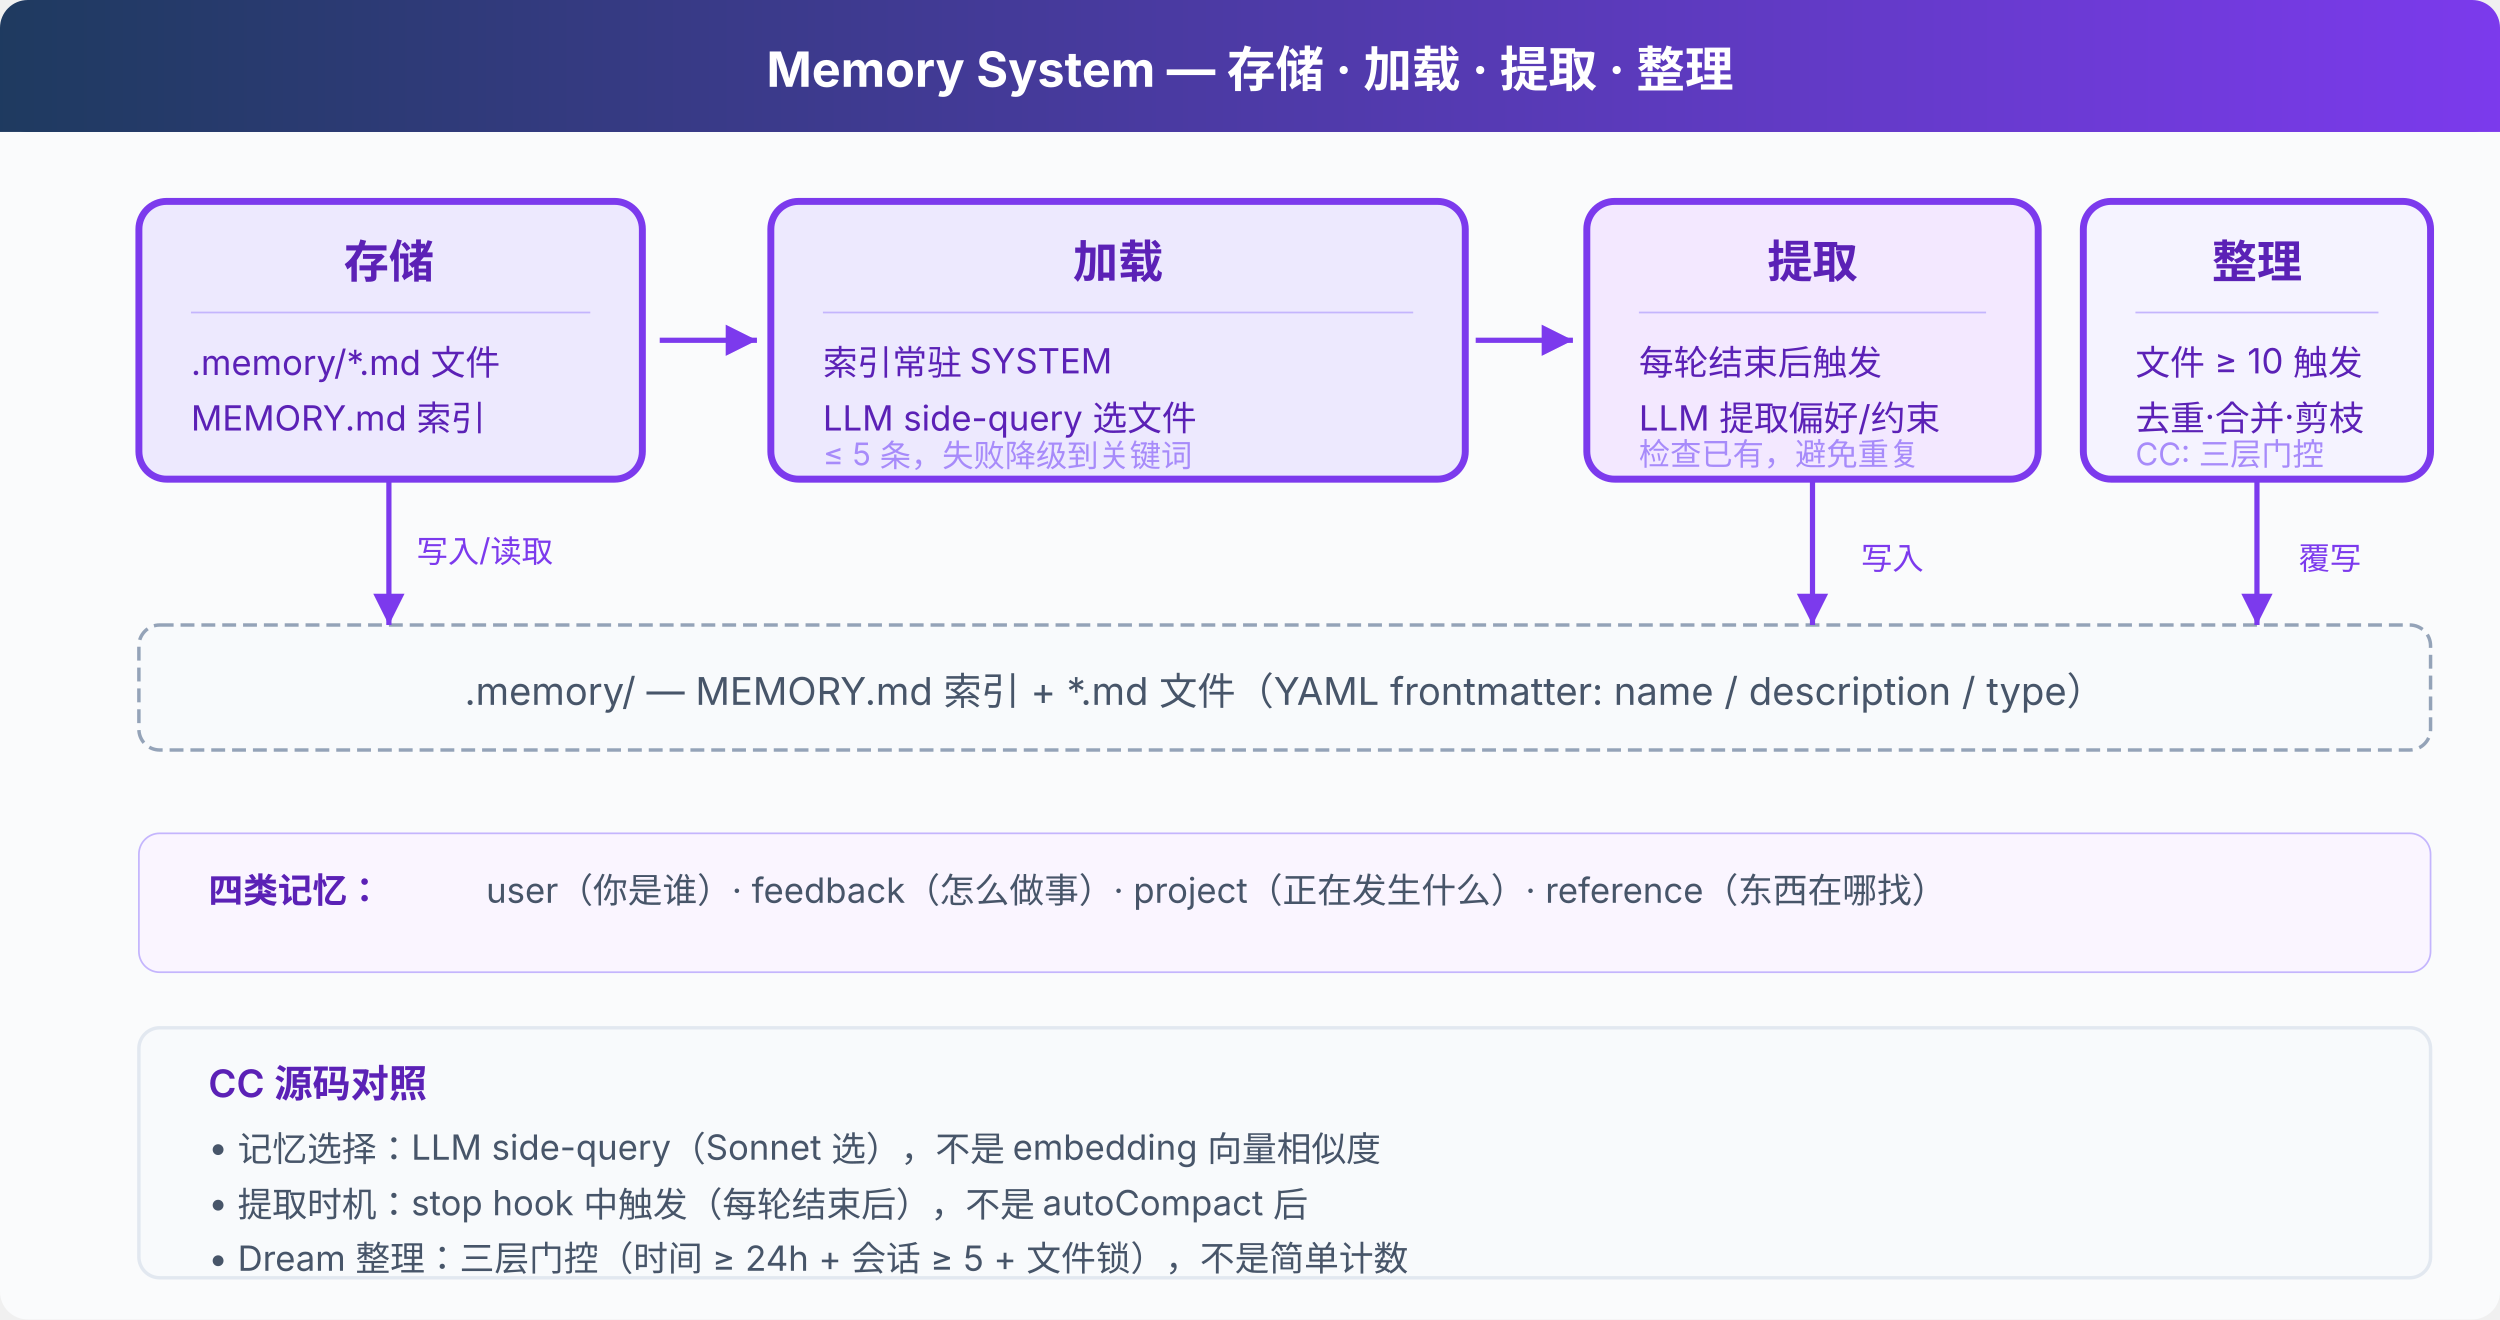
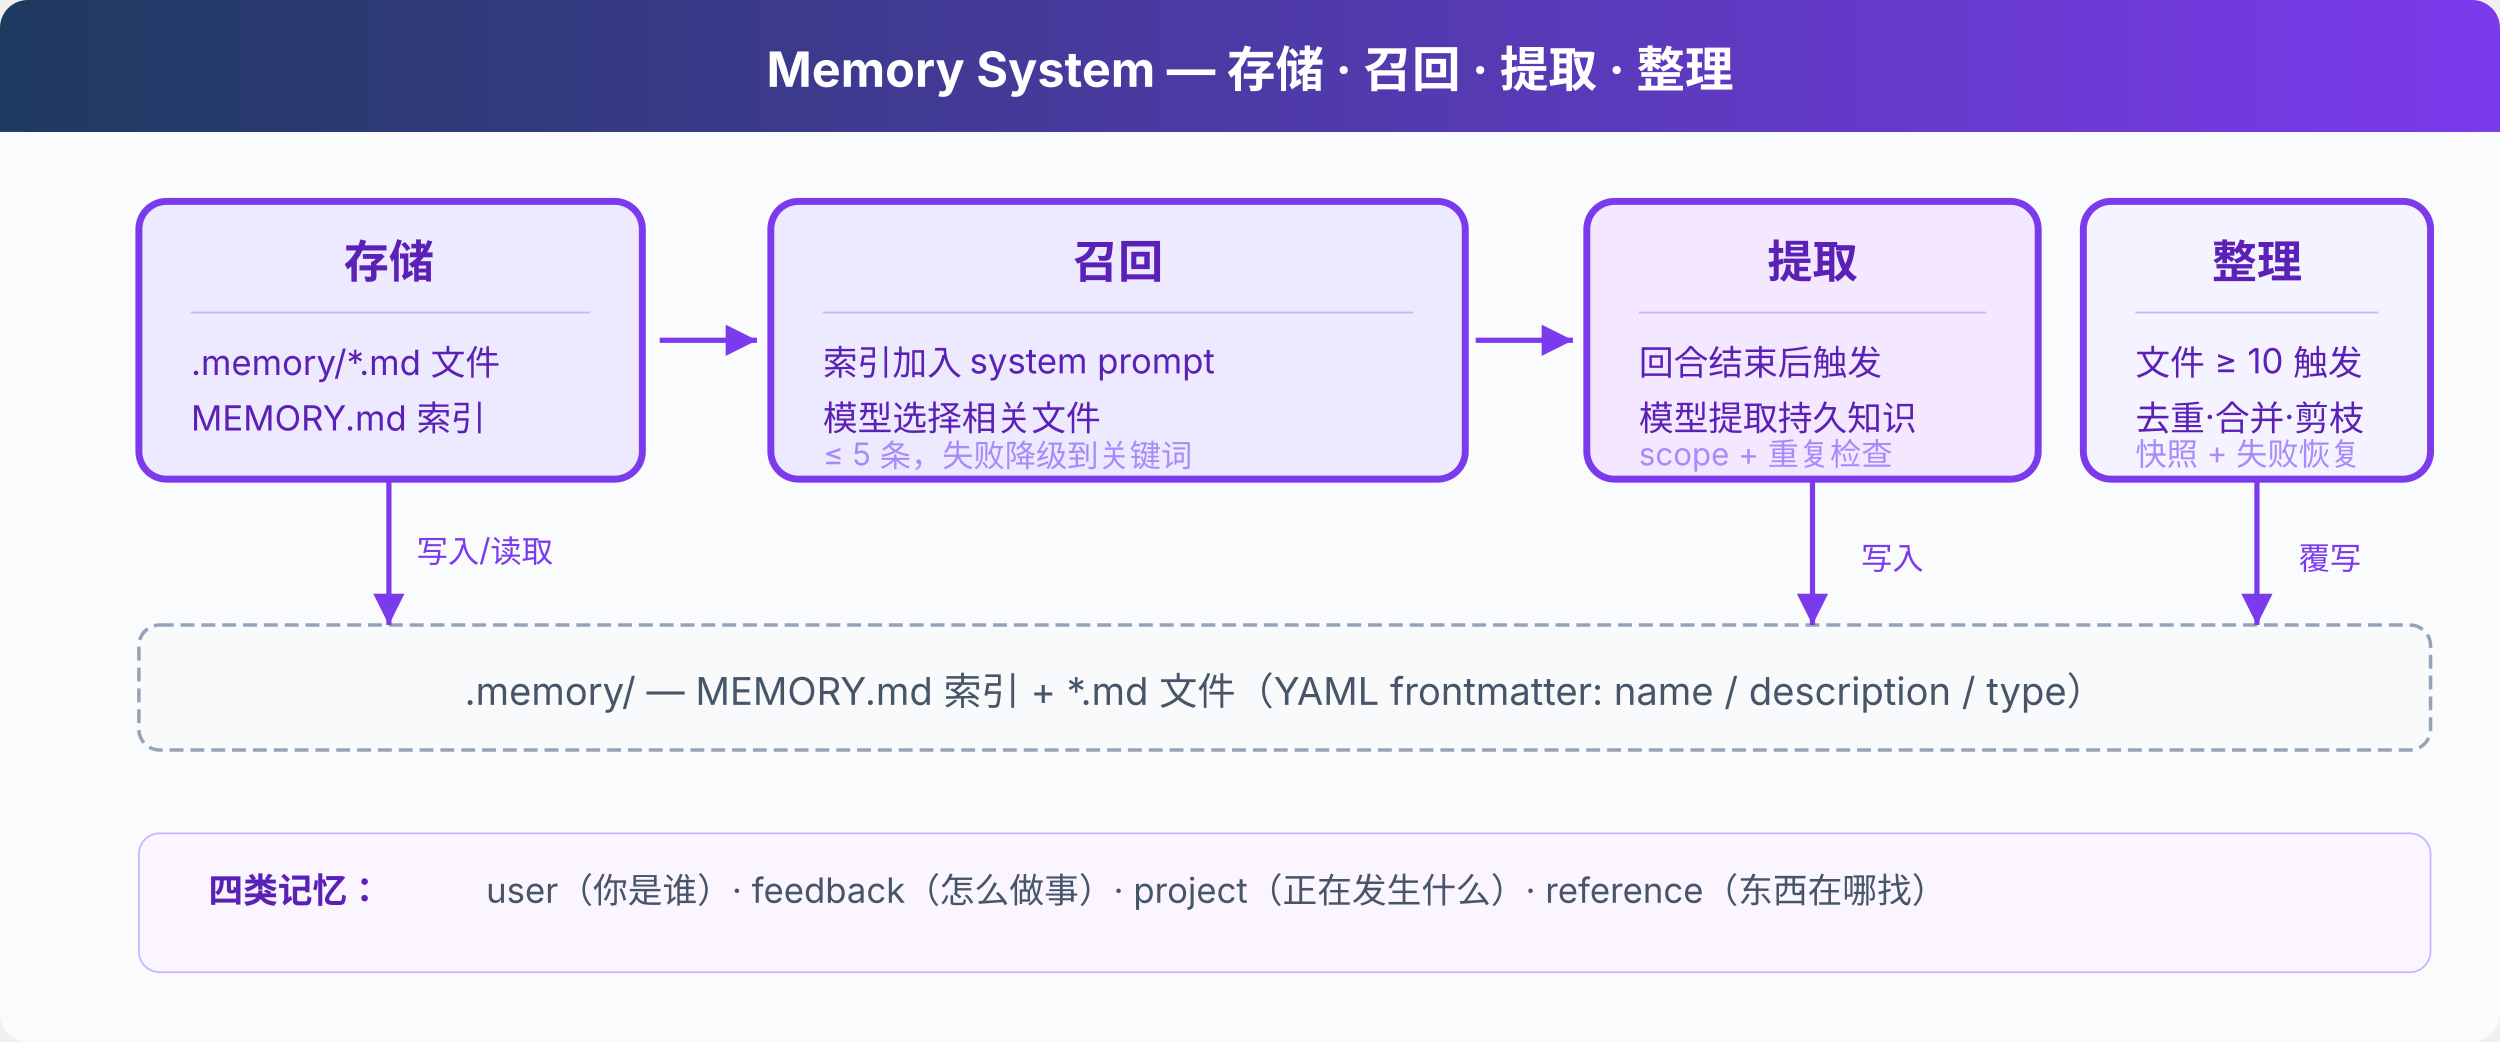
- <svg xmlns="http://www.w3.org/2000/svg" viewBox="0 0 720 380" font-family="system-ui, -apple-system, sans-serif">
+ <svg xmlns="http://www.w3.org/2000/svg" viewBox="0 0 720 300" font-family="system-ui, -apple-system, sans-serif">
  <defs>
    <linearGradient id="header" x1="0" y1="0" x2="1" y2="0">
      <stop offset="0%" stop-color="#1e3a5f" />
      <stop offset="100%" stop-color="#7c3aed" />
    </linearGradient>
    <marker id="arrow" viewBox="0 0 10 10" refX="10" refY="5" markerWidth="6" markerHeight="6" orient="auto-start-reverse">
      <path d="M 0 0 L 10 5 L 0 10 z" fill="#7c3aed" />
    </marker>
  </defs>
-   <rect width="720" height="380" fill="#fafbfc" rx="8" />
+   <rect width="720" height="300" fill="#fafbfc" rx="8" />
  <rect x="0" y="0" width="720" height="38" fill="url(#header)" rx="8" />
  <rect x="0" y="30" width="720" height="8" fill="url(#header)" />
-   <text x="360" y="25" fill="#fff" font-size="14" font-weight="700" text-anchor="middle">Memory System — 存储 · 加载 · 提取 · 整理</text>
+   <text x="360" y="25" fill="#fff" font-size="14" font-weight="700" text-anchor="middle">Memory System — 存储 · 召回 · 提取 · 整理</text>
  <rect x="40" y="58" width="145" height="80" rx="8" fill="#ede9fe" stroke="#7c3aed" stroke-width="2" />
  <text x="112" y="80" fill="#5b21b6" font-size="13" font-weight="700" text-anchor="middle">存储</text>
  <line x1="55" y1="90" x2="170" y2="90" stroke="#c4b5fd" stroke-width="0.5" />
  <text x="55" y="108" fill="#5b21b6" font-size="10">.memory/*.md 文件</text>
  <text x="55" y="124" fill="#5b21b6" font-size="10">MEMORY.md 索引</text>
  <line x1="190" y1="98" x2="218" y2="98" stroke="#7c3aed" stroke-width="1.5" marker-end="url(#arrow)" />
  <rect x="222" y="58" width="200" height="80" rx="8" fill="#ede9fe" stroke="#7c3aed" stroke-width="2" />
-   <text x="322" y="80" fill="#5b21b6" font-size="13" font-weight="700" text-anchor="middle">加载</text>
+   <text x="322" y="80" fill="#5b21b6" font-size="13" font-weight="700" text-anchor="middle">召回</text>
  <line x1="237" y1="90" x2="407" y2="90" stroke="#c4b5fd" stroke-width="0.5" />
-   <text x="237" y="108" fill="#5b21b6" font-size="10">索引常驻 SYSTEM</text>
-   <text x="237" y="124" fill="#5b21b6" font-size="10">LLM side-query 选文件</text>
+   <text x="237" y="108" fill="#5b21b6" font-size="10">索引加入 system prompt</text>
+   <text x="237" y="124" fill="#5b21b6" font-size="10">模型选择相关文件</text>
  <text x="237" y="134" fill="#a78bfa" font-size="9">≤ 5 条，失败降级到关键词</text>
  <line x1="425" y1="98" x2="453" y2="98" stroke="#7c3aed" stroke-width="1.5" marker-end="url(#arrow)" />
  <rect x="457" y="58" width="130" height="80" rx="8" fill="#f3e8ff" stroke="#7c3aed" stroke-width="2" />
  <text x="522" y="80" fill="#5b21b6" font-size="13" font-weight="700" text-anchor="middle">提取</text>
  <line x1="472" y1="90" x2="572" y2="90" stroke="#c4b5fd" stroke-width="0.5" />
-   <text x="472" y="108" fill="#5b21b6" font-size="10">每轮结束后触发</text>
-   <text x="472" y="124" fill="#5b21b6" font-size="10">LLM 提取偏好/约束</text>
-   <text x="472" y="134" fill="#a78bfa" font-size="9">检查已有，避免重复</text>
+   <text x="472" y="108" fill="#5b21b6" font-size="10">回合结束后触发</text>
+   <text x="472" y="124" fill="#5b21b6" font-size="10">模型提取持久知识</text>
+   <text x="472" y="134" fill="#a78bfa" font-size="9">scope + 重复检查</text>
  <rect x="600" y="58" width="100" height="80" rx="8" fill="#f5f3ff" stroke="#7c3aed" stroke-width="2" />
  <text x="650" y="80" fill="#5b21b6" font-size="13" font-weight="700" text-anchor="middle">整理</text>
  <line x1="615" y1="90" x2="685" y2="90" stroke="#c4b5fd" stroke-width="0.5" />
  <text x="615" y="108" fill="#5b21b6" font-size="10">文件 ≥ 10 触发</text>
  <text x="615" y="124" fill="#5b21b6" font-size="10">去重·合并·剪枝</text>
-   <text x="615" y="134" fill="#a78bfa" font-size="9">CC: 三层门控</text>
+   <text x="615" y="134" fill="#a78bfa" font-size="9">快照 + 失败恢复</text>
  <rect x="40" y="180" width="660" height="36" rx="6" fill="#f8fafc" stroke="#94a3b8" stroke-width="1" stroke-dasharray="4,2" />
  <text x="370" y="203" fill="#475569" font-size="11" text-anchor="middle">.memory/ — MEMORY.md 索引 + *.md 文件（YAML frontmatter: name / description / type）</text>
  <path d="M 112 138 L 112 180" fill="none" stroke="#7c3aed" stroke-width="1.5" marker-end="url(#arrow)" />
  <text x="120" y="162" fill="#7c3aed" font-size="9">写入/读取</text>
  <path d="M 522 138 L 522 180" fill="none" stroke="#7c3aed" stroke-width="1.5" marker-end="url(#arrow)" />
  <text x="536" y="164" fill="#7c3aed" font-size="9">写入</text>
  <path d="M 650 138 L 650 180" fill="none" stroke="#7c3aed" stroke-width="1.5" marker-end="url(#arrow)" />
  <text x="662" y="164" fill="#7c3aed" font-size="9">覆写</text>
  <rect x="40" y="240" width="660" height="40" rx="6" fill="#faf5ff" stroke="#c4b5fd" stroke-width="0.5" />
  <text x="60" y="260" fill="#5b21b6" font-size="10" font-weight="600">四类记忆：</text>
  <text x="140" y="260" fill="#475569" font-size="10">user（你是谁）· feedback（怎么做事）· project（正在发生什么）· reference（东西在哪找）</text>
-   <rect x="40" y="296" width="660" height="72" rx="6" fill="#f8fafc" stroke="#e2e8f0" stroke-width="1" />
-   <text x="60" y="316" fill="#5b21b6" font-size="11" font-weight="600">CC 源码对照</text>
-   <text x="60" y="334" fill="#475569" font-size="10">• 记忆选择：LLM side-query（Sonnet 选），不是 embedding 向量相似度</text>
-   <text x="60" y="350" fill="#475569" font-size="10">• 提取时机：stop hook 中触发（每轮结束后），不是 autoCompact 后</text>
-   <text x="60" y="366" fill="#475569" font-size="10">• Dream 整理：三层门控（时间 ≥ 24h + 会话 ≥ 5 + 文件锁），不是简单计数</text>
</svg>
